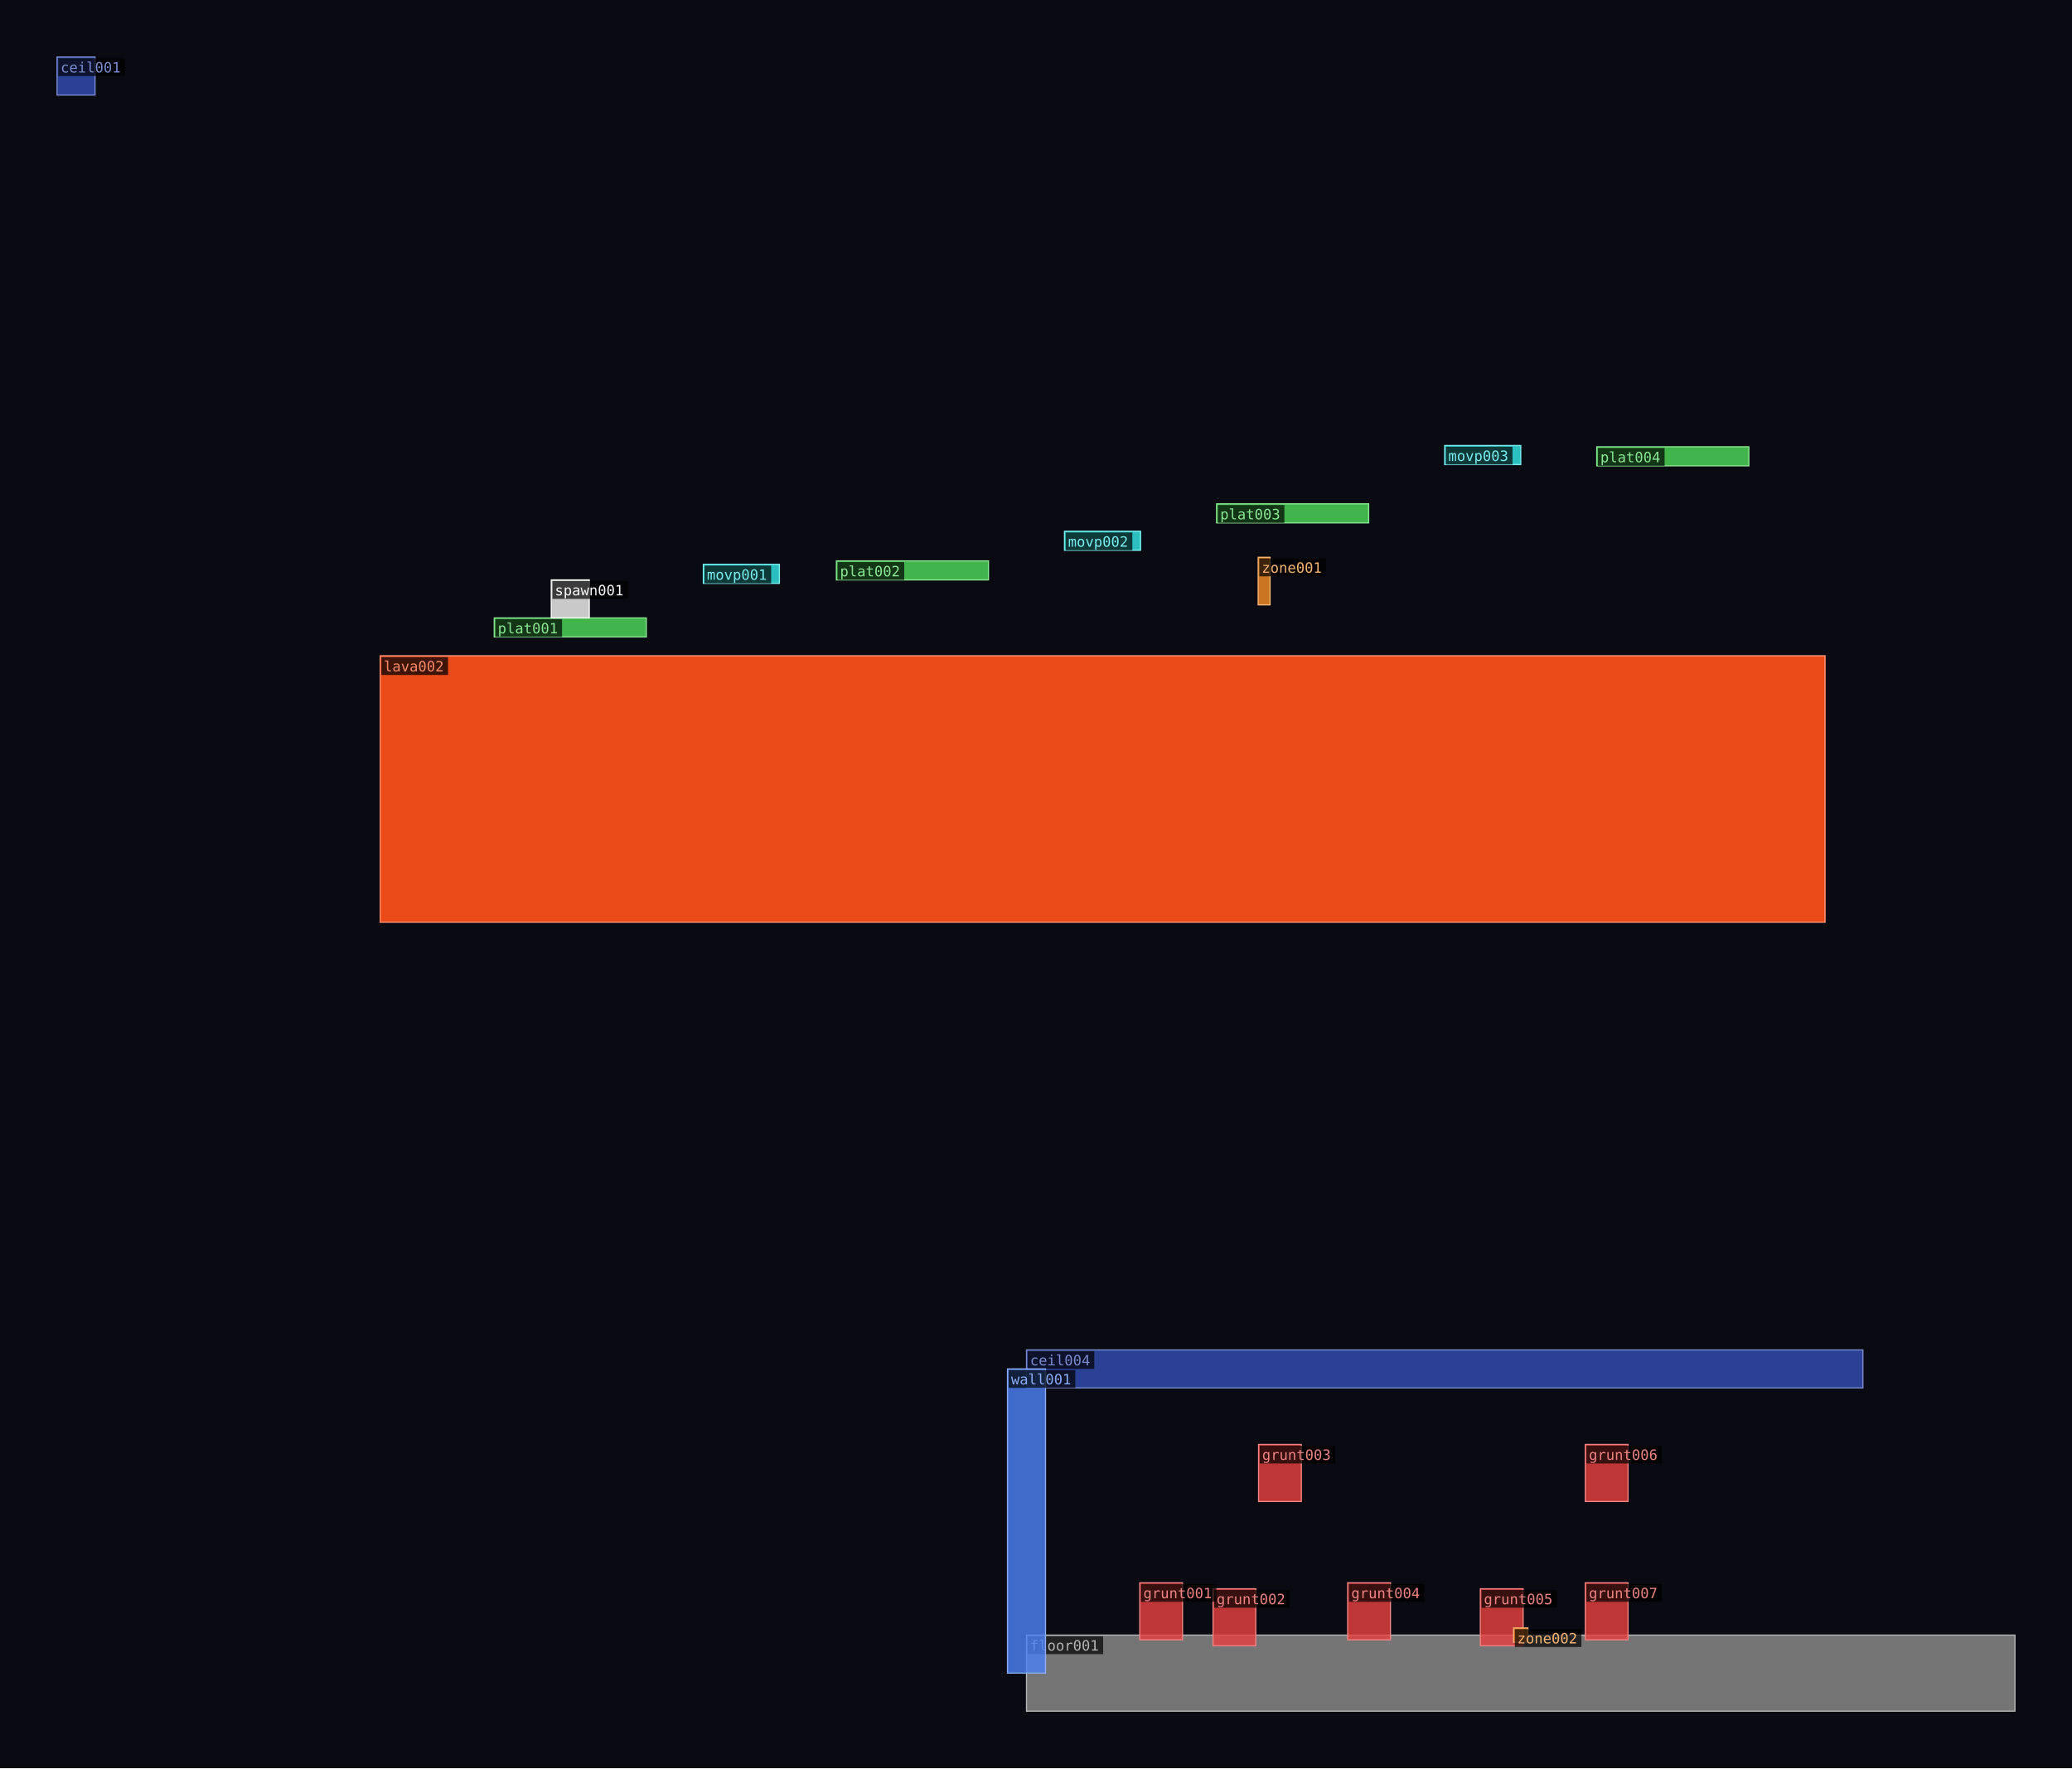
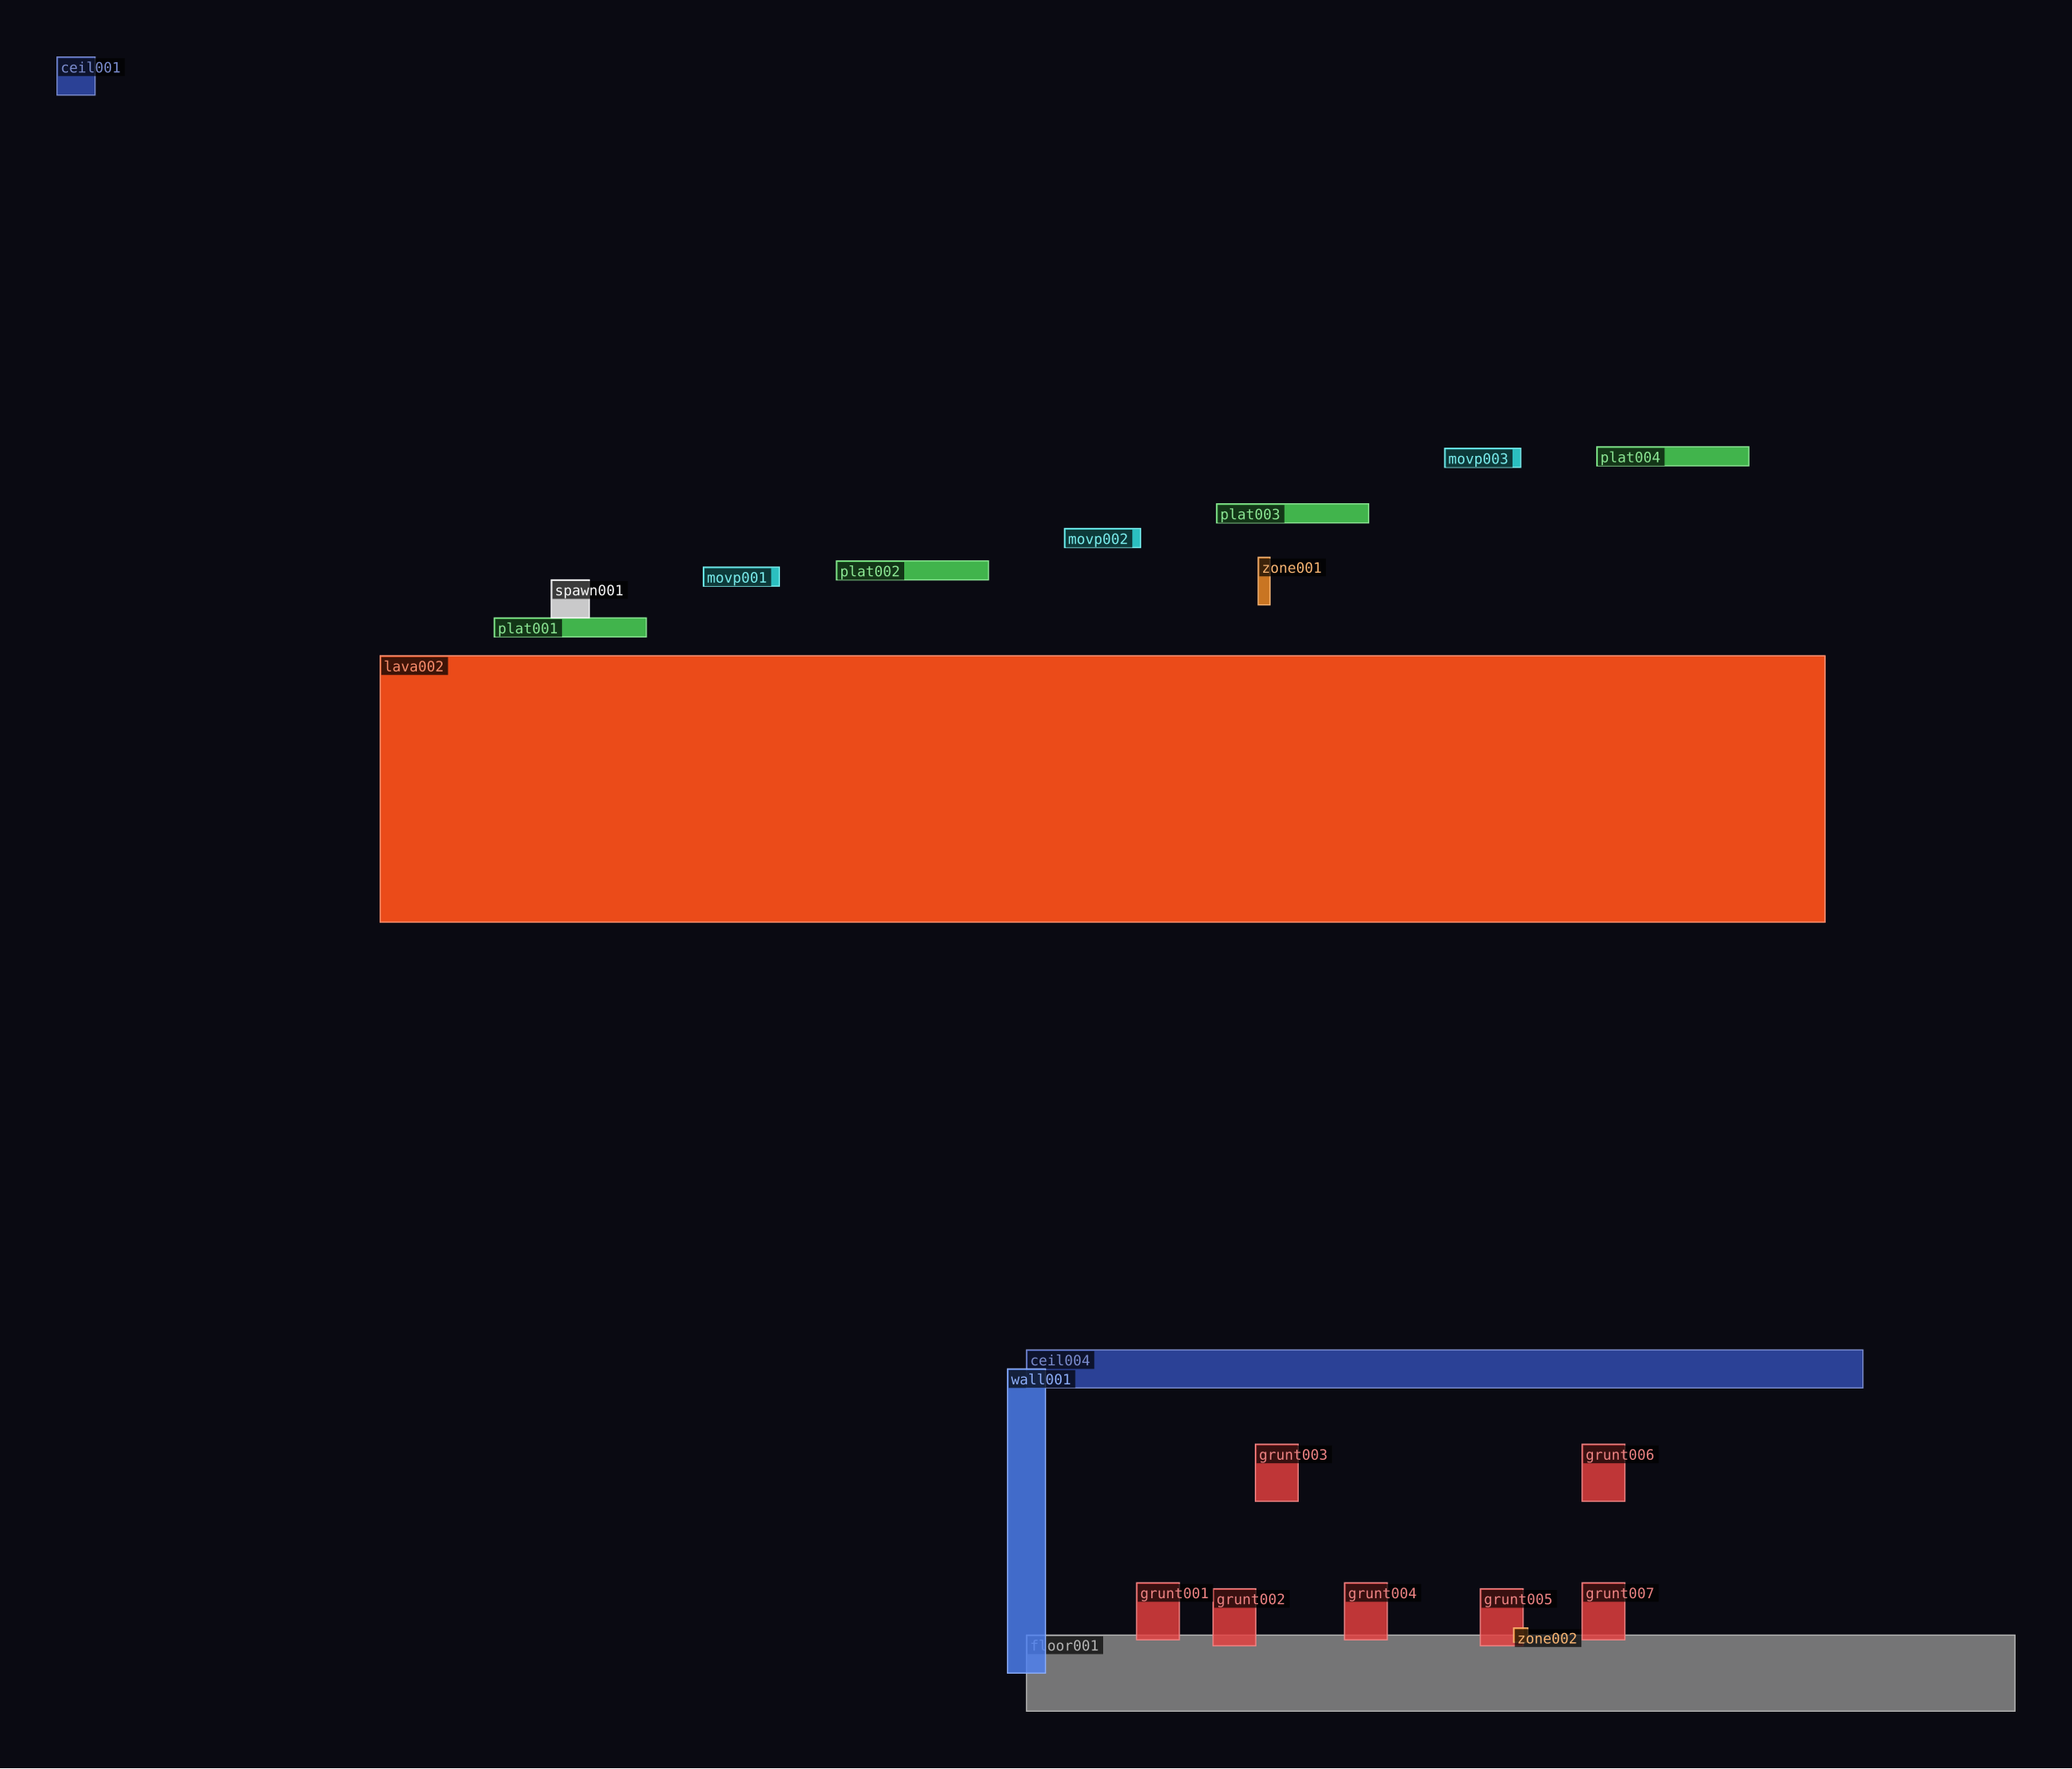
<svg xmlns="http://www.w3.org/2000/svg" viewBox="-128 -128 3488 2976" width="2800" height="2389" font-family="monospace">
  <rect x="-128" y="-128" width="3488" height="2976" fill="#0a0a12" />
  <rect x="512" y="976" width="2432" height="448" fill="#f24d1a" fill-opacity="0.82" stroke="#f78b6a" stroke-width="2" />
  <rect x="514" y="978" width="112.16" height="30" fill="#000000" fill-opacity="0.7" />
  <text x="518" y="1002" font-size="24" fill="#f78b6a">lava001</text>
  <rect x="512" y="976" width="2432" height="448" fill="#f24d1a" fill-opacity="0.82" stroke="#f78b6a" stroke-width="2" />
  <rect x="514" y="978" width="112.16" height="30" fill="#000000" fill-opacity="0.7" />
  <text x="518" y="1002" font-size="24" fill="#f78b6a">lava002</text>
  <rect x="1600" y="2624" width="1664" height="128" fill="#8c8c8c" fill-opacity="0.82" stroke="#b4b4b4" stroke-width="2" />
  <rect x="1602" y="2626" width="127.04" height="30" fill="#000000" fill-opacity="0.7" />
  <text x="1606" y="2650" font-size="24" fill="#b4b4b4">floor001</text>
  <rect x="1600" y="2144" width="1408" height="64" fill="#334db3" fill-opacity="0.82" stroke="#7a8bcd" stroke-width="2" />
  <rect x="1602" y="2146" width="112.16" height="30" fill="#000000" fill-opacity="0.7" />
  <text x="1606" y="2170" font-size="24" fill="#7a8bcd">ceil004</text>
  <rect x="1568" y="2176" width="64" height="512" fill="#4d80f2" fill-opacity="0.82" stroke="#8bacf7" stroke-width="2" />
  <rect x="1570" y="2178" width="112.16" height="30" fill="#000000" fill-opacity="0.7" />
  <text x="1574" y="2202" font-size="24" fill="#8bacf7">wall001</text>
  <rect x="704" y="912" width="256" height="32" fill="#4dd959" fill-opacity="0.82" stroke="#8be693" stroke-width="2" />
  <rect x="706" y="914" width="112.16" height="30" fill="#000000" fill-opacity="0.7" />
  <text x="710" y="938" font-size="24" fill="#8be693">plat001</text>
  <rect x="1280" y="816" width="256" height="32" fill="#4dd959" fill-opacity="0.82" stroke="#8be693" stroke-width="2" />
  <rect x="1282" y="818" width="112.16" height="30" fill="#000000" fill-opacity="0.7" />
  <text x="1286" y="842" font-size="24" fill="#8be693">plat002</text>
  <rect x="1920" y="720" width="256" height="32" fill="#4dd959" fill-opacity="0.82" stroke="#8be693" stroke-width="2" />
  <rect x="1922" y="722" width="112.16" height="30" fill="#000000" fill-opacity="0.7" />
  <text x="1926" y="746" font-size="24" fill="#8be693">plat003</text>
  <rect x="2560" y="624" width="256" height="32" fill="#4dd959" fill-opacity="0.82" stroke="#8be693" stroke-width="2" />
  <rect x="2562" y="626" width="112.16" height="30" fill="#000000" fill-opacity="0.7" />
  <text x="2566" y="650" font-size="24" fill="#8be693">plat004</text>
-   <rect x="2540.67" y="2303.12" width="72" height="96" fill="#e64040" fill-opacity="0.82" stroke="#ee8383" stroke-width="2" />
-   <rect x="2542.67" y="2305.12" width="127.04" height="30" fill="#000000" fill-opacity="0.7" />
-   <text x="2546.67" y="2329.12" font-size="24" fill="#ee8383">grunt006</text>
-   <rect x="1990.67" y="2303.12" width="72" height="96" fill="#e64040" fill-opacity="0.82" stroke="#ee8383" stroke-width="2" />
-   <rect x="1992.67" y="2305.12" width="127.04" height="30" fill="#000000" fill-opacity="0.7" />
-   <text x="1996.67" y="2329.12" font-size="24" fill="#ee8383">grunt003</text>
+   <rect x="2535.33" y="2302.74" width="72" height="96" fill="#e64040" fill-opacity="0.82" stroke="#ee8383" stroke-width="2" />
+   <rect x="2537.33" y="2304.74" width="127.04" height="30" fill="#000000" fill-opacity="0.7" />
+   <text x="2541.33" y="2328.74" font-size="24" fill="#ee8383">grunt006</text>
+   <rect x="1985.33" y="2302.74" width="72" height="96" fill="#e64040" fill-opacity="0.82" stroke="#ee8383" stroke-width="2" />
+   <rect x="1987.33" y="2304.74" width="127.04" height="30" fill="#000000" fill-opacity="0.7" />
+   <text x="1991.33" y="2328.74" font-size="24" fill="#ee8383">grunt003</text>
  <rect x="2364" y="2545.99" width="72" height="96" fill="#e64040" fill-opacity="0.82" stroke="#ee8383" stroke-width="2" />
  <rect x="2366" y="2547.99" width="127.04" height="30" fill="#000000" fill-opacity="0.7" />
  <text x="2370" y="2571.99" font-size="24" fill="#ee8383">grunt005</text>
  <rect x="1914" y="2545.99" width="72" height="96" fill="#e64040" fill-opacity="0.82" stroke="#ee8383" stroke-width="2" />
  <rect x="1916" y="2547.99" width="127.04" height="30" fill="#000000" fill-opacity="0.7" />
  <text x="1920" y="2571.99" font-size="24" fill="#ee8383">grunt002</text>
-   <rect x="2540.67" y="2535.93" width="72" height="96" fill="#e64040" fill-opacity="0.82" stroke="#ee8383" stroke-width="2" />
-   <rect x="2542.67" y="2537.93" width="127.04" height="30" fill="#000000" fill-opacity="0.7" />
-   <text x="2546.67" y="2561.93" font-size="24" fill="#ee8383">grunt007</text>
-   <rect x="2140.67" y="2535.93" width="72" height="96" fill="#e64040" fill-opacity="0.82" stroke="#ee8383" stroke-width="2" />
-   <rect x="2142.67" y="2537.93" width="127.04" height="30" fill="#000000" fill-opacity="0.7" />
-   <text x="2146.67" y="2561.93" font-size="24" fill="#ee8383">grunt004</text>
-   <rect x="1790.67" y="2535.93" width="72" height="96" fill="#e64040" fill-opacity="0.82" stroke="#ee8383" stroke-width="2" />
-   <rect x="1792.67" y="2537.93" width="127.04" height="30" fill="#000000" fill-opacity="0.7" />
-   <text x="1796.67" y="2561.93" font-size="24" fill="#ee8383">grunt001</text>
+   <rect x="2535.33" y="2535.93" width="72" height="96" fill="#e64040" fill-opacity="0.82" stroke="#ee8383" stroke-width="2" />
+   <rect x="2537.33" y="2537.93" width="127.04" height="30" fill="#000000" fill-opacity="0.7" />
+   <text x="2541.33" y="2561.93" font-size="24" fill="#ee8383">grunt007</text>
+   <rect x="2135.33" y="2535.93" width="72" height="96" fill="#e64040" fill-opacity="0.82" stroke="#ee8383" stroke-width="2" />
+   <rect x="2137.33" y="2537.93" width="127.04" height="30" fill="#000000" fill-opacity="0.7" />
+   <text x="2141.33" y="2561.93" font-size="24" fill="#ee8383">grunt004</text>
+   <rect x="1785.33" y="2535.93" width="72" height="96" fill="#e64040" fill-opacity="0.82" stroke="#ee8383" stroke-width="2" />
+   <rect x="1787.33" y="2537.93" width="127.04" height="30" fill="#000000" fill-opacity="0.7" />
+   <text x="1791.33" y="2561.93" font-size="24" fill="#ee8383">grunt001</text>
  <rect x="-32" y="-32" width="64" height="64" fill="#334db3" fill-opacity="0.82" stroke="#7a8bcd" stroke-width="2" />
  <rect x="-30" y="-30" width="112.16" height="30" fill="#000000" fill-opacity="0.7" />
  <text x="-26" y="-6" font-size="24" fill="#7a8bcd">ceil001</text>
-   <rect x="2304" y="621.83" width="128" height="32" fill="#33e6e6" fill-opacity="0.82" stroke="#7aeeee" stroke-width="2" />
-   <rect x="2306" y="623.83" width="112.16" height="30" fill="#000000" fill-opacity="0.7" />
-   <text x="2310" y="647.83" font-size="24" fill="#7aeeee">movp003</text>
-   <rect x="1664" y="766.17" width="128" height="32" fill="#33e6e6" fill-opacity="0.82" stroke="#7aeeee" stroke-width="2" />
-   <rect x="1666" y="768.17" width="112.16" height="30" fill="#000000" fill-opacity="0.7" />
-   <text x="1670" y="792.17" font-size="24" fill="#7aeeee">movp002</text>
-   <rect x="1056" y="821.83" width="128" height="32" fill="#33e6e6" fill-opacity="0.82" stroke="#7aeeee" stroke-width="2" />
-   <rect x="1058" y="823.83" width="112.16" height="30" fill="#000000" fill-opacity="0.7" />
-   <text x="1062" y="847.83" font-size="24" fill="#7aeeee">movp001</text>
+   <rect x="2304" y="626.5" width="128" height="32" fill="#33e6e6" fill-opacity="0.82" stroke="#7aeeee" stroke-width="2" />
+   <rect x="2306" y="628.5" width="112.16" height="30" fill="#000000" fill-opacity="0.7" />
+   <text x="2310" y="652.5" font-size="24" fill="#7aeeee">movp003</text>
+   <rect x="1664" y="761.5" width="128" height="32" fill="#33e6e6" fill-opacity="0.82" stroke="#7aeeee" stroke-width="2" />
+   <rect x="1666" y="763.5" width="112.16" height="30" fill="#000000" fill-opacity="0.7" />
+   <text x="1670" y="787.5" font-size="24" fill="#7aeeee">movp002</text>
+   <rect x="1056" y="826.5" width="128" height="32" fill="#33e6e6" fill-opacity="0.82" stroke="#7aeeee" stroke-width="2" />
+   <rect x="1058" y="828.5" width="112.16" height="30" fill="#000000" fill-opacity="0.7" />
+   <text x="1062" y="852.5" font-size="24" fill="#7aeeee">movp001</text>
  <rect x="800" y="848" width="64" height="64" fill="#f2f2f2" fill-opacity="0.82" stroke="#f7f7f7" stroke-width="2" />
  <rect x="802" y="850" width="127.04" height="30" fill="#000000" fill-opacity="0.7" />
  <text x="806" y="874" font-size="24" fill="#f7f7f7">spawn001</text>
  <rect x="1990" y="810" width="20" height="80" fill="#f28c26" fill-opacity="0.82" stroke="#f7b472" stroke-width="2" />
  <rect x="1992" y="812" width="112.16" height="30" fill="#000000" fill-opacity="0.7" />
  <text x="1996" y="836" font-size="24" fill="#f7b472">zone001</text>
  <rect x="2420" y="2612" width="24" height="24" fill="#f28c26" fill-opacity="0.82" stroke="#f7b472" stroke-width="2" />
  <rect x="2422" y="2614" width="112.16" height="30" fill="#000000" fill-opacity="0.7" />
  <text x="2426" y="2638" font-size="24" fill="#f7b472">zone002</text>
</svg>
